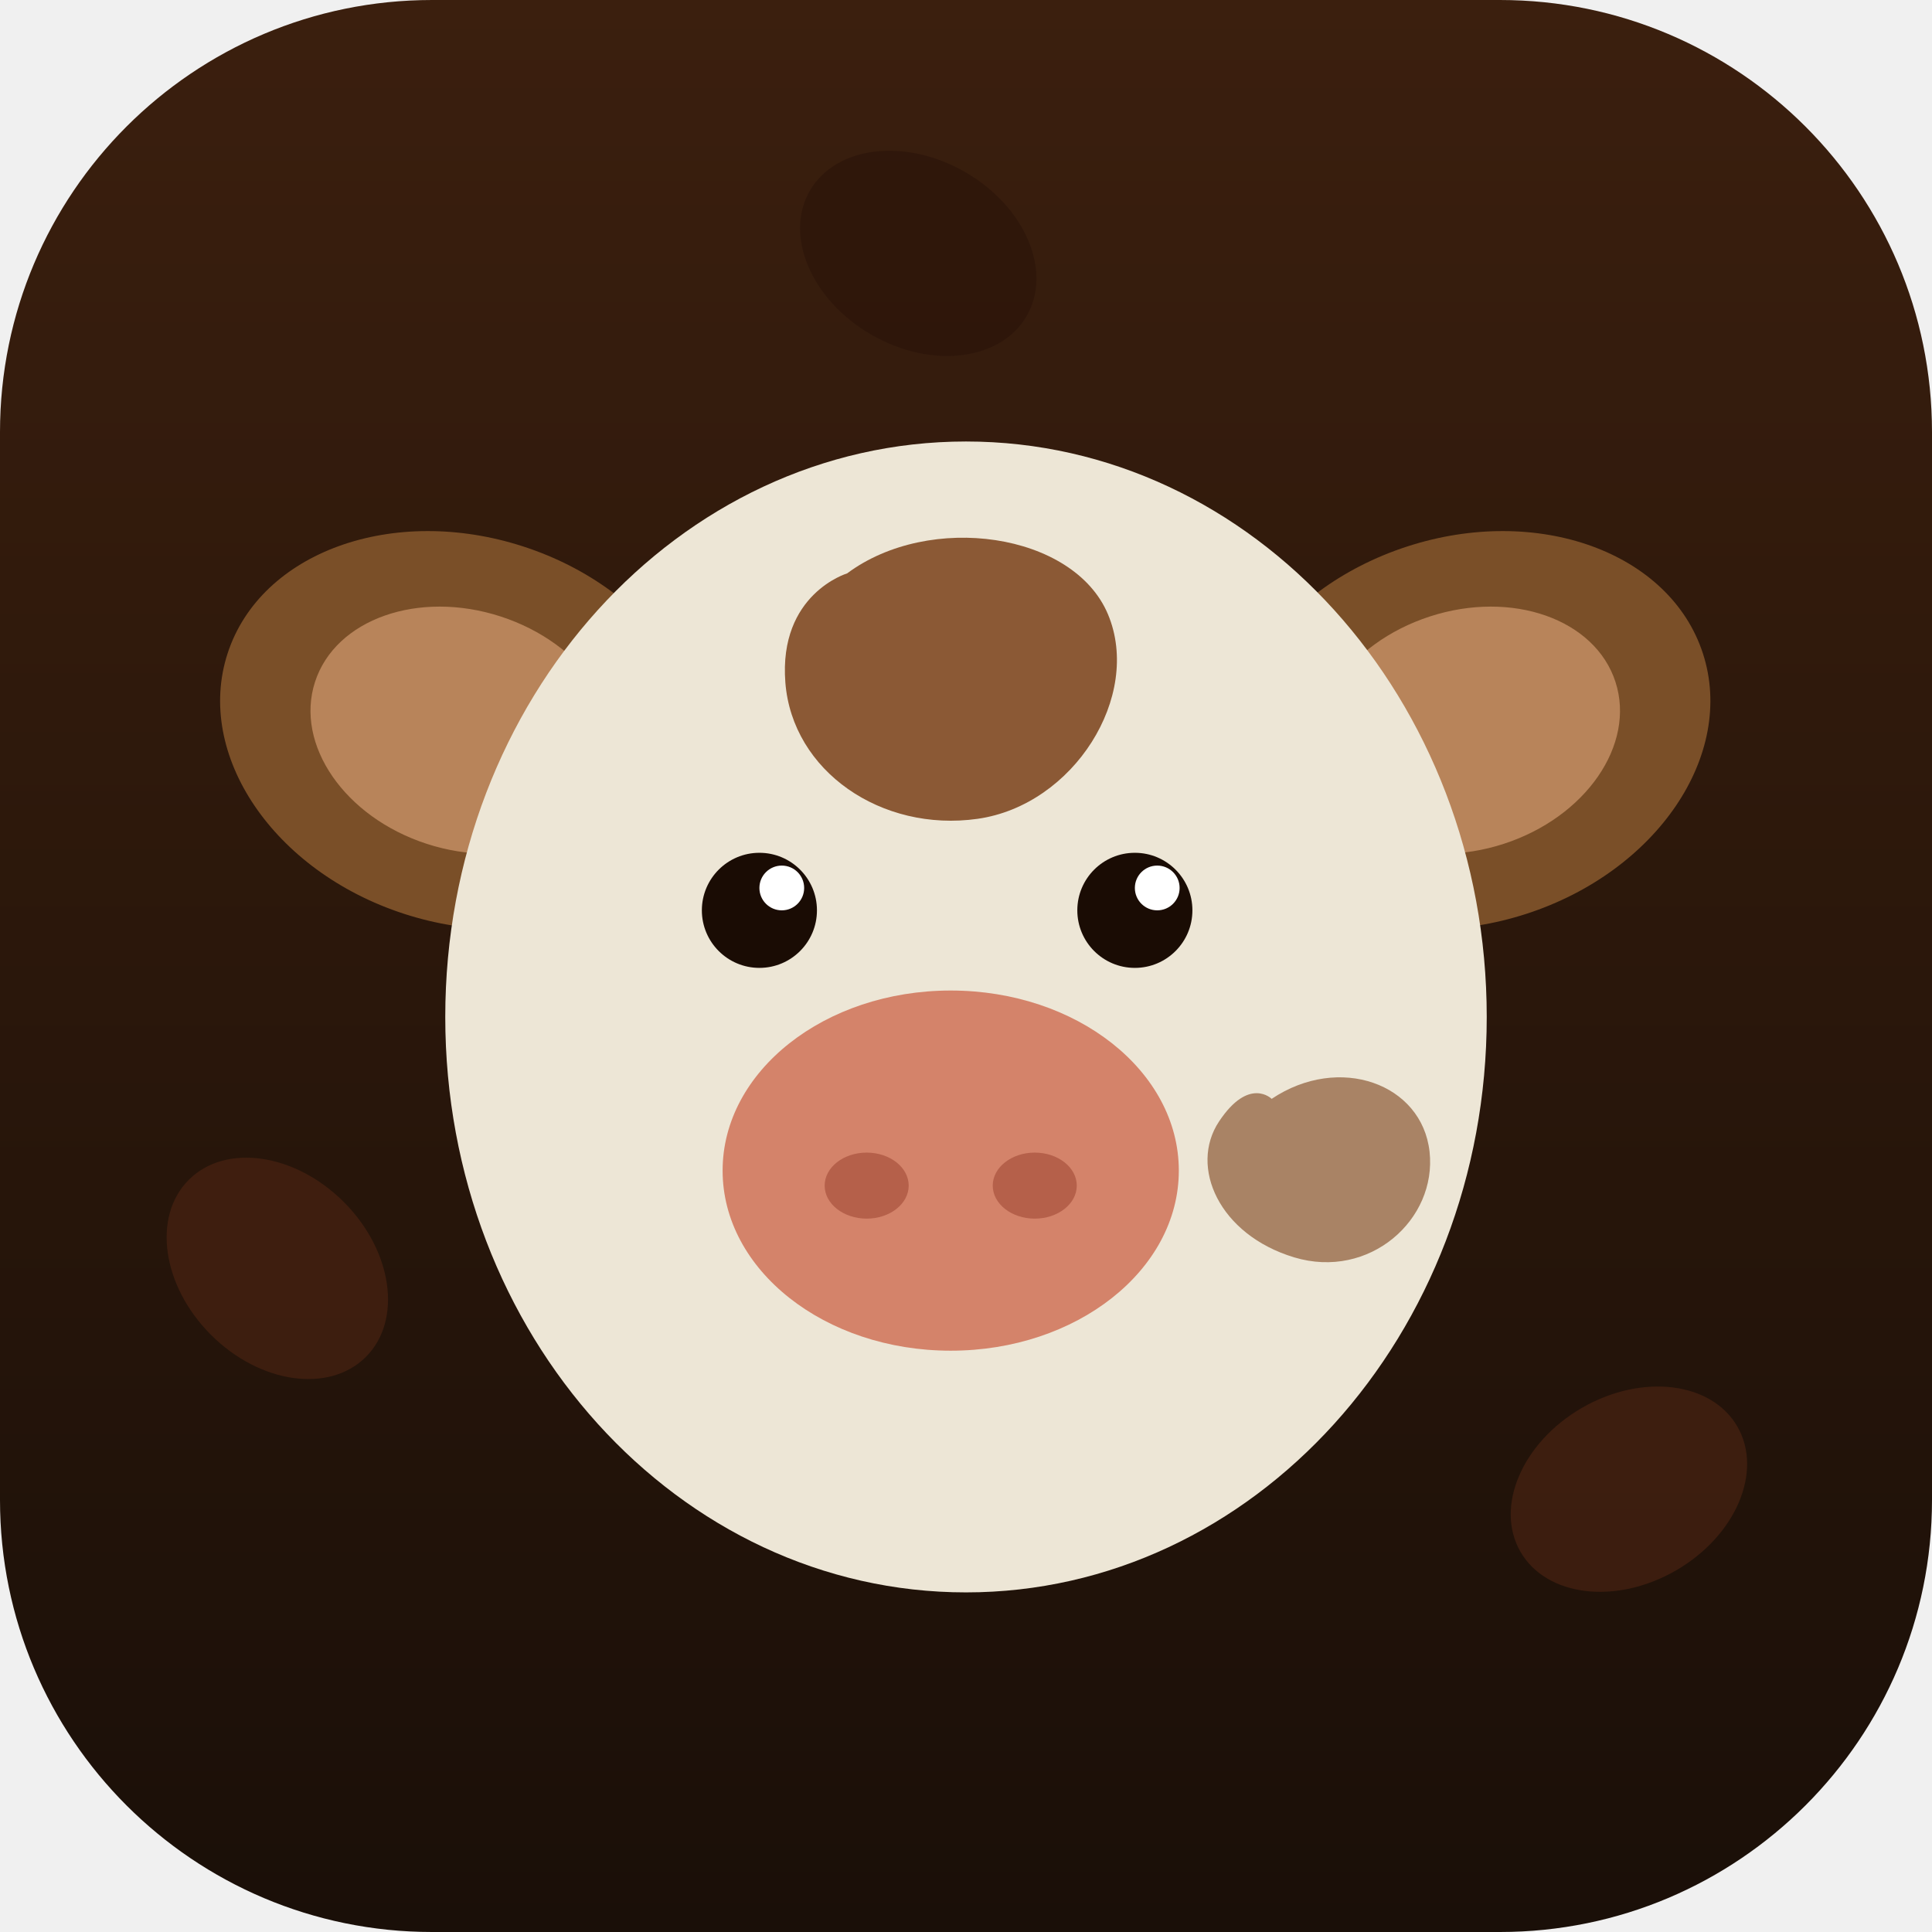
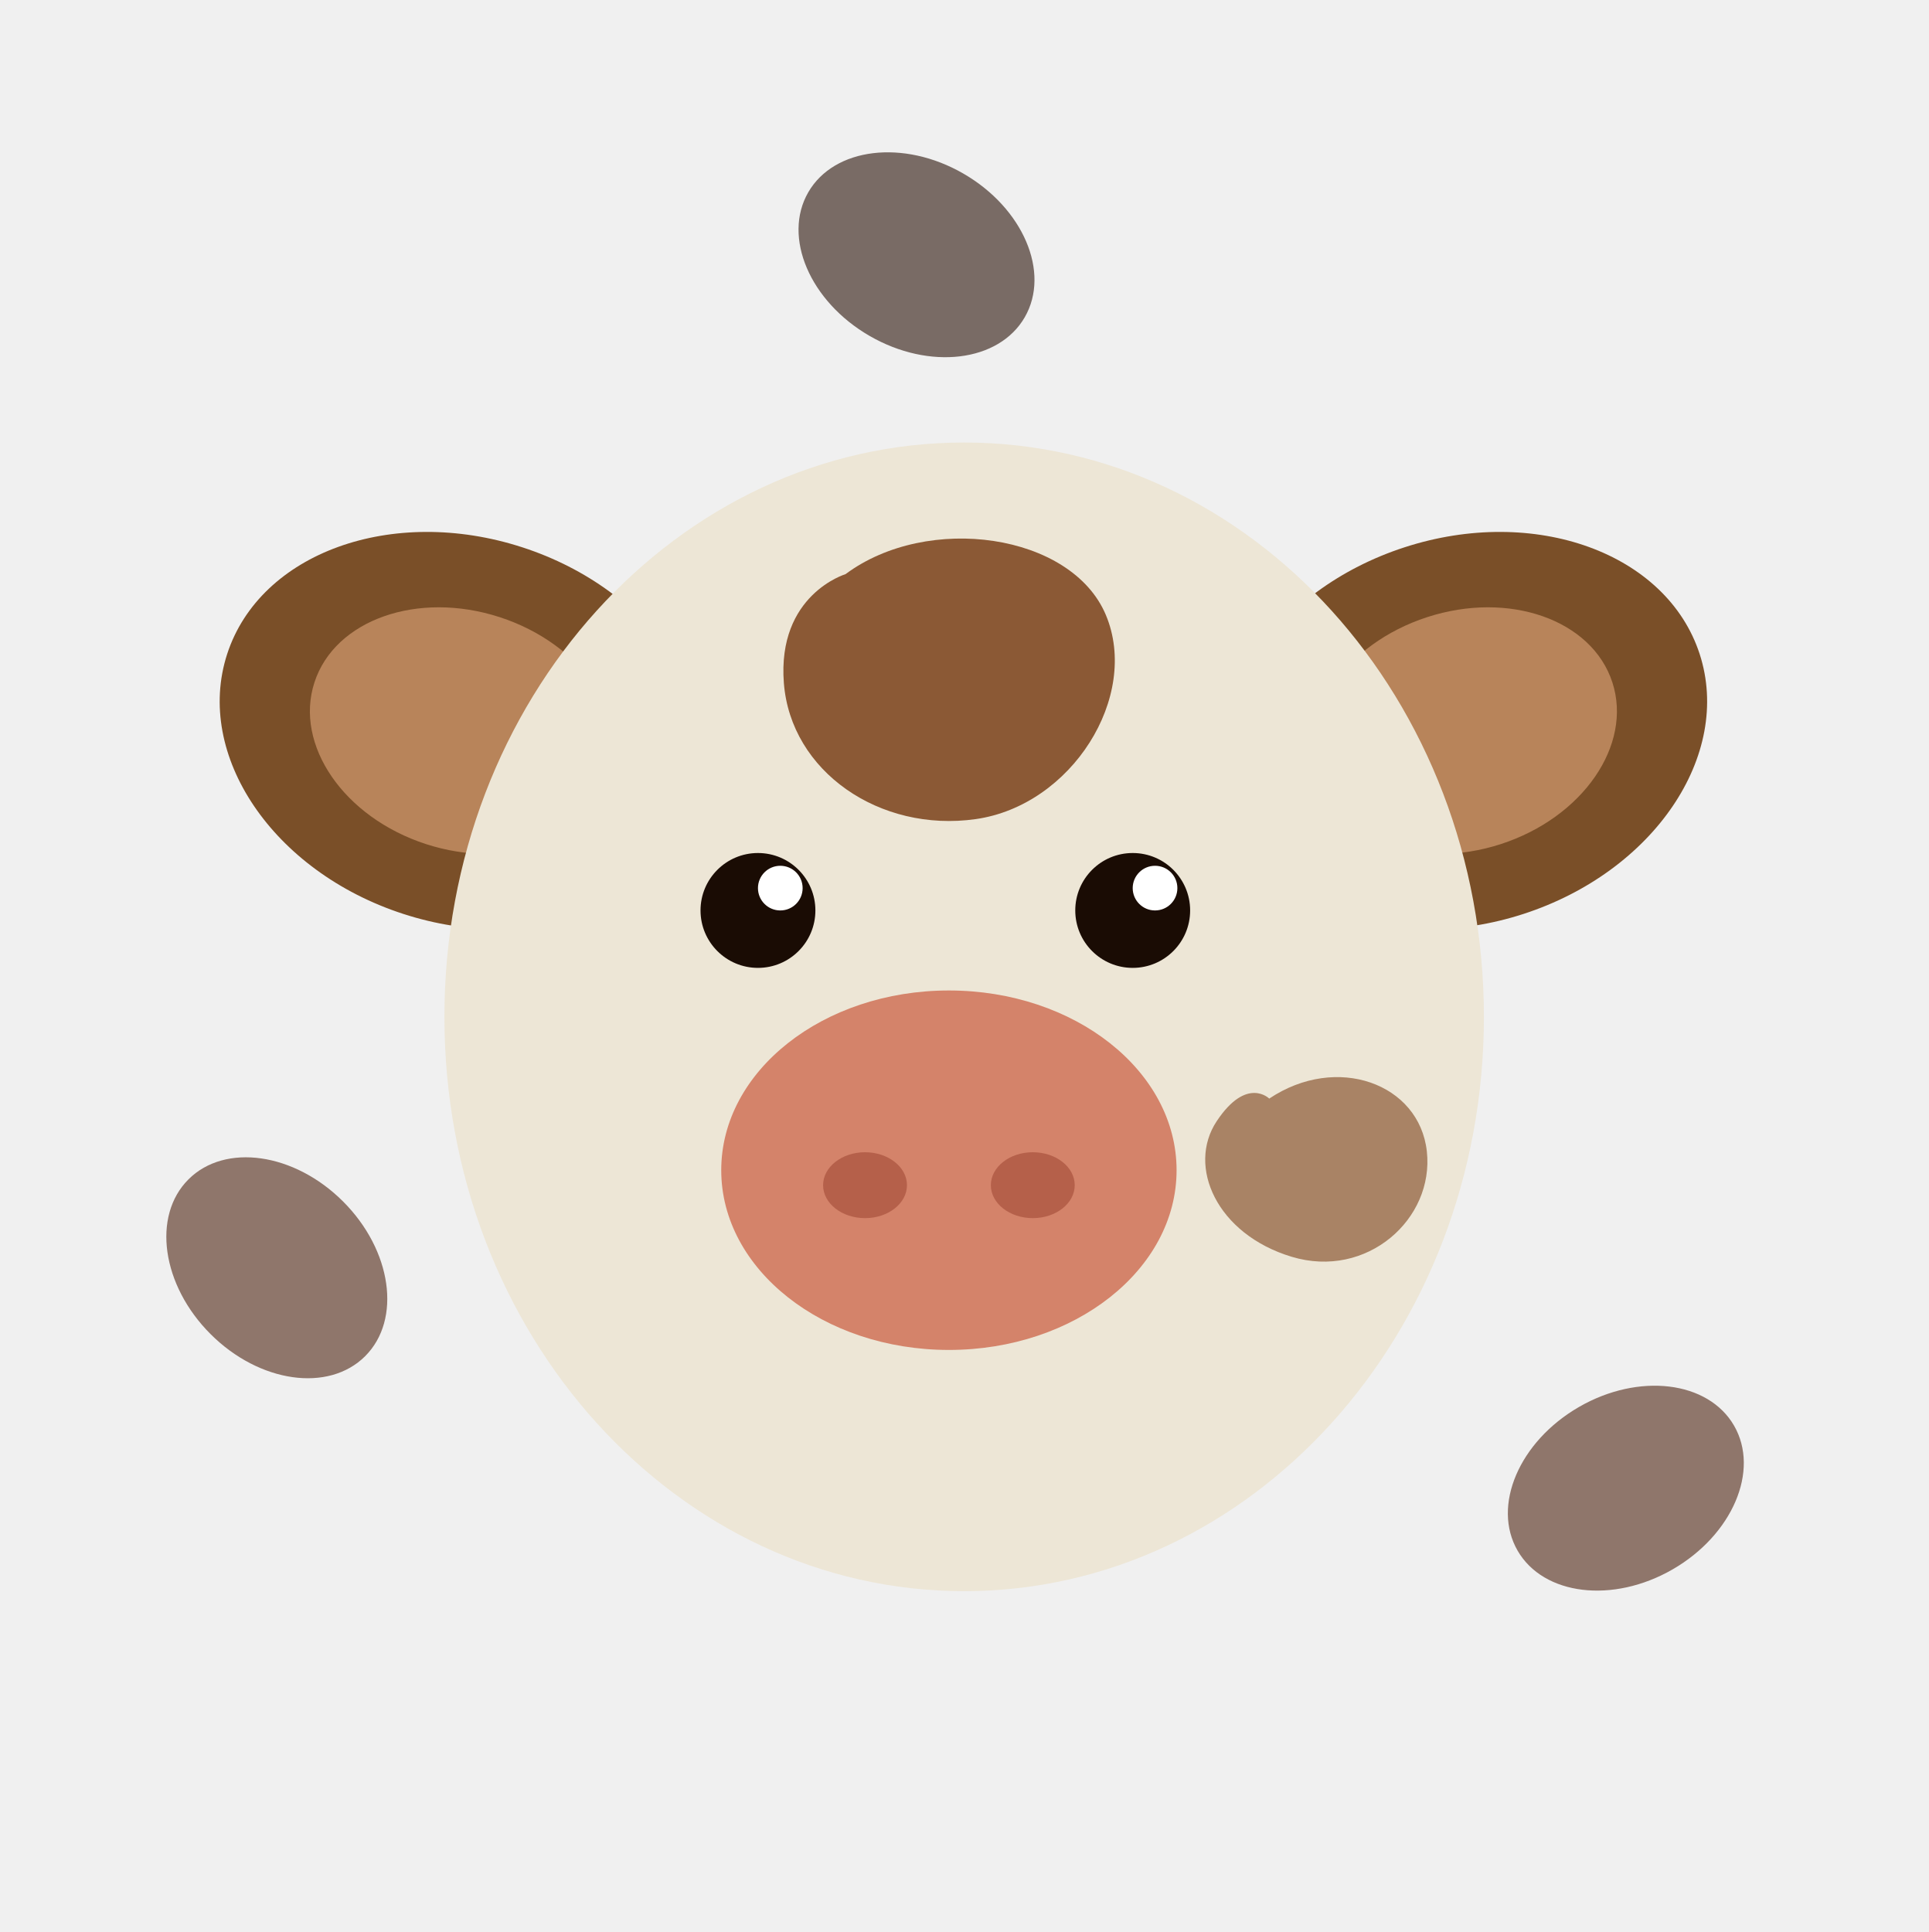
- <svg xmlns="http://www.w3.org/2000/svg" width="1024" height="1024" viewBox="0 0 1024 1024" fill="none">
-   <defs>
-     <linearGradient id="bg" x1="0" y1="0" x2="0" y2="1024" gradientUnits="userSpaceOnUse">
-       <stop offset="0" stop-color="#3B1F0E" />
-       <stop offset="1" stop-color="#1A0F08" />
-     </linearGradient>
-   </defs>
-   <rect width="1024" height="1024" rx="229" fill="url(#bg)" />
-   <g transform="translate(0,-1)">
-     <path opacity="0.6" d="M461.805 178.403C493.55 196.731 530.427 192.288 544.173 168.48C557.919 144.671 543.328 110.513 511.583 92.185C479.839 73.858 442.961 78.301 429.215 102.109C415.47 125.918 430.06 160.076 461.805 178.403Z" fill="#2A1309" style="fill:#2A1309;fill:color(display-p3 0.167 0.073 0.034);fill-opacity:1;" />
-     <path opacity="0.6" d="M888.257 833.403C856.512 851.731 819.635 847.288 805.889 823.48C792.143 799.671 806.734 765.513 838.479 747.185C870.223 728.858 907.101 733.301 920.847 757.109C934.592 780.918 920.001 815.076 888.257 833.403Z" fill="#4F2412" style="fill:#4F2412;fill:color(display-p3 0.311 0.141 0.07);fill-opacity:1;" />
-     <path opacity="0.6" d="M111.794 708.458C85.875 682.539 80.622 645.768 100.062 626.329C119.501 606.889 156.272 612.142 182.191 638.062C208.111 663.981 213.363 700.752 193.924 720.191C174.484 739.631 137.714 734.378 111.794 708.458Z" fill="#4F2412" style="fill:#4F2412;fill:color(display-p3 0.311 0.141 0.07);fill-opacity:1;" />
-     <path d="M809.055 485.337C739.937 507.795 669.747 482.421 652.28 428.663C634.813 374.905 676.684 313.12 745.801 290.663C814.918 268.205 885.109 293.579 902.576 347.337C920.042 401.095 878.172 462.88 809.055 485.337Z" fill="#7A4F28" style="fill:#7A4F28;fill:color(display-p3 0.478 0.31 0.157);fill-opacity:1;" />
-     <path d="M797.006 448.256C753.488 462.396 709.444 446.881 698.631 413.603C687.818 380.324 714.331 341.884 757.849 327.744C801.367 313.604 845.412 329.119 856.224 362.397C867.037 395.676 840.524 434.116 797.006 448.256Z" fill="#B8845A" style="fill:#B8845A;fill:color(display-p3 0.722 0.518 0.353);fill-opacity:1;" />
-     <path d="M214.148 485.337C283.265 507.795 353.455 482.421 370.922 428.663C388.389 374.905 346.518 313.12 277.401 290.663C208.284 268.205 138.094 293.579 120.627 347.337C103.16 401.095 145.031 462.88 214.148 485.337Z" fill="#7A4F28" style="fill:#7A4F28;fill:color(display-p3 0.478 0.31 0.157);fill-opacity:1;" />
-     <path d="M226.196 448.256C269.714 462.396 313.758 446.881 324.571 413.603C335.384 380.324 308.871 341.884 265.353 327.744C221.835 313.604 177.791 329.119 166.978 362.397C156.165 395.676 182.678 434.116 226.196 448.256Z" fill="#B8845A" style="fill:#B8845A;fill:color(display-p3 0.722 0.518 0.353);fill-opacity:1;" />
-     <path d="M512 845C664.431 845 788 708.447 788 540C788 371.553 664.431 235 512 235C359.569 235 236 371.553 236 540C236 708.447 359.569 845 512 845Z" fill="#EDE6D6" style="fill:#EDE6D6;fill:color(display-p3 0.929 0.902 0.839);fill-opacity:1;" />
-     <path opacity="0.7" d="M674.006 583.414C709.873 559.409 753.711 575.413 757.696 611.42C761.682 647.428 725.814 679.435 685.961 667.433C646.109 655.43 630.168 619.422 646.109 595.417C662.05 571.412 674.006 583.414 674.006 583.414Z" fill="#8B5935" style="fill:#8B5935;fill:color(display-p3 0.545 0.349 0.208);fill-opacity:1;" />
-     <path d="M402.5 514C419.345 514 433 500.345 433 483.5C433 466.655 419.345 453 402.5 453C385.655 453 372 466.655 372 483.5C372 500.345 385.655 514 402.5 514Z" fill="#1A0C04" style="fill:#1A0C04;fill:color(display-p3 0.102 0.047 0.016);fill-opacity:1;" />
-     <path d="M414.361 483.5C420.912 483.5 426.222 478.19 426.222 471.639C426.222 465.088 420.912 459.778 414.361 459.778C407.81 459.778 402.5 465.088 402.5 471.639C402.5 478.19 407.81 483.5 414.361 483.5Z" fill="white" style="fill:white;fill-opacity:1;" />
-     <path d="M601.5 514C618.345 514 632 500.345 632 483.5C632 466.655 618.345 453 601.5 453C584.655 453 571 466.655 571 483.5C571 500.345 584.655 514 601.5 514Z" fill="#1A0C04" style="fill:#1A0C04;fill:color(display-p3 0.102 0.047 0.016);fill-opacity:1;" />
-     <path d="M613.361 483.5C619.912 483.5 625.222 478.19 625.222 471.639C625.222 465.088 619.912 459.778 613.361 459.778C606.81 459.778 601.5 465.088 601.5 471.639C601.5 478.19 606.81 483.5 613.361 483.5Z" fill="white" style="fill:white;fill-opacity:1;" />
-     <path d="M503.9 716.895C570.671 716.895 624.8 674.161 624.8 621.447C624.8 568.733 570.671 526 503.9 526C437.129 526 383 568.733 383 621.447C383 674.161 437.129 716.895 503.9 716.895Z" fill="#D4836A" style="fill:#D4836A;fill:color(display-p3 0.831 0.514 0.416);fill-opacity:1;" />
-     <path d="M459.358 646.9C471.658 646.9 481.629 639.066 481.629 629.401C481.629 619.737 471.658 611.903 459.358 611.903C447.058 611.903 437.087 619.737 437.087 629.401C437.087 639.066 447.058 646.9 459.358 646.9Z" fill="#B5604A" style="fill:#B5604A;fill:color(display-p3 0.71 0.377 0.29);fill-opacity:1;" />
-     <path d="M548.442 646.9C560.742 646.9 570.713 639.066 570.713 629.401C570.713 619.737 560.742 611.903 548.442 611.903C536.142 611.903 526.171 619.737 526.171 629.401C526.171 639.066 536.142 646.9 548.442 646.9Z" fill="#B5604A" style="fill:#B5604A;fill:color(display-p3 0.71 0.377 0.29);fill-opacity:1;" />
-     <path d="M448.999 304.909C492.656 272.388 569.057 283.228 587.248 326.59C605.438 369.952 569.057 427.768 518.123 434.995C467.19 442.222 419.894 409.7 416.256 362.725C412.618 315.75 448.999 304.909 448.999 304.909Z" fill="#8B5935" style="fill:#8B5935;fill:color(display-p3 0.545 0.349 0.208);fill-opacity:1;" />
-   </g>
+ <svg xmlns="http://www.w3.org/2000/svg" width="1024" height="1026" viewBox="0 0 1024 1026" fill="none">
+   <path opacity="0.6" d="M461.805 178.403C493.55 196.731 530.427 192.288 544.173 168.48C557.919 144.671 543.328 110.513 511.583 92.185C479.839 73.858 442.961 78.301 429.215 102.109C415.47 125.918 430.06 160.076 461.805 178.403Z" fill="#2A1309" style="fill:#2A1309;fill:color(display-p3 0.167 0.073 0.034);fill-opacity:1;" />
+   <path opacity="0.6" d="M888.257 833.403C856.512 851.731 819.635 847.288 805.889 823.48C792.143 799.671 806.734 765.513 838.479 747.185C870.223 728.858 907.101 733.301 920.847 757.109C934.592 780.918 920.001 815.076 888.257 833.403Z" fill="#4F2412" style="fill:#4F2412;fill:color(display-p3 0.311 0.141 0.07);fill-opacity:1;" />
+   <path opacity="0.6" d="M111.794 708.458C85.875 682.539 80.622 645.768 100.062 626.329C119.501 606.889 156.272 612.142 182.191 638.062C208.111 663.981 213.363 700.752 193.924 720.191C174.484 739.631 137.714 734.378 111.794 708.458Z" fill="#4F2412" style="fill:#4F2412;fill:color(display-p3 0.311 0.141 0.07);fill-opacity:1;" />
+   <path d="M809.055 485.337C739.937 507.795 669.747 482.421 652.28 428.663C634.813 374.905 676.684 313.12 745.801 290.663C814.918 268.205 885.109 293.579 902.576 347.337C920.042 401.095 878.172 462.88 809.055 485.337Z" fill="#7A4F28" style="fill:#7A4F28;fill:color(display-p3 0.478 0.31 0.157);fill-opacity:1;" />
+   <path d="M797.006 448.256C753.488 462.396 709.444 446.881 698.631 413.603C687.818 380.324 714.331 341.884 757.849 327.744C801.367 313.604 845.412 329.119 856.224 362.397C867.037 395.676 840.524 434.116 797.006 448.256Z" fill="#B8845A" style="fill:#B8845A;fill:color(display-p3 0.722 0.518 0.353);fill-opacity:1;" />
+   <path d="M214.148 485.337C283.265 507.795 353.455 482.421 370.922 428.663C388.389 374.905 346.518 313.12 277.401 290.663C208.284 268.205 138.094 293.579 120.627 347.337C103.16 401.095 145.031 462.88 214.148 485.337Z" fill="#7A4F28" style="fill:#7A4F28;fill:color(display-p3 0.478 0.31 0.157);fill-opacity:1;" />
+   <path d="M226.196 448.256C269.714 462.396 313.758 446.881 324.571 413.603C335.384 380.324 308.871 341.884 265.353 327.744C221.835 313.604 177.791 329.119 166.978 362.397C156.165 395.676 182.678 434.116 226.196 448.256Z" fill="#B8845A" style="fill:#B8845A;fill:color(display-p3 0.722 0.518 0.353);fill-opacity:1;" />
+   <path d="M512 845C664.431 845 788 708.447 788 540C788 371.553 664.431 235 512 235C359.569 235 236 371.553 236 540C236 708.447 359.569 845 512 845Z" fill="#EDE6D6" style="fill:#EDE6D6;fill:color(display-p3 0.929 0.902 0.839);fill-opacity:1;" />
+   <path opacity="0.7" d="M674.006 583.414C709.873 559.409 753.711 575.413 757.696 611.42C761.682 647.428 725.814 679.435 685.961 667.433C646.109 655.43 630.168 619.422 646.109 595.417C662.05 571.412 674.006 583.414 674.006 583.414Z" fill="#8B5935" style="fill:#8B5935;fill:color(display-p3 0.545 0.349 0.208);fill-opacity:1;" />
+   <path d="M402.5 514C419.345 514 433 500.345 433 483.5C433 466.655 419.345 453 402.5 453C385.655 453 372 466.655 372 483.5C372 500.345 385.655 514 402.5 514Z" fill="#1A0C04" style="fill:#1A0C04;fill:color(display-p3 0.102 0.047 0.016);fill-opacity:1;" />
+   <path d="M414.361 483.5C420.912 483.5 426.222 478.19 426.222 471.639C426.222 465.088 420.912 459.778 414.361 459.778C407.81 459.778 402.5 465.088 402.5 471.639C402.5 478.19 407.81 483.5 414.361 483.5Z" fill="white" style="fill:white;fill-opacity:1;" />
+   <path d="M601.5 514C618.345 514 632 500.345 632 483.5C632 466.655 618.345 453 601.5 453C584.655 453 571 466.655 571 483.5C571 500.345 584.655 514 601.5 514Z" fill="#1A0C04" style="fill:#1A0C04;fill:color(display-p3 0.102 0.047 0.016);fill-opacity:1;" />
+   <path d="M613.361 483.5C619.912 483.5 625.222 478.19 625.222 471.639C625.222 465.088 619.912 459.778 613.361 459.778C606.81 459.778 601.5 465.088 601.5 471.639C601.5 478.19 606.81 483.5 613.361 483.5Z" fill="white" style="fill:white;fill-opacity:1;" />
+   <path d="M503.9 716.895C570.671 716.895 624.8 674.161 624.8 621.447C624.8 568.733 570.671 526 503.9 526C437.129 526 383 568.733 383 621.447C383 674.161 437.129 716.895 503.9 716.895Z" fill="#D4836A" style="fill:#D4836A;fill:color(display-p3 0.831 0.514 0.416);fill-opacity:1;" />
+   <path d="M459.358 646.9C471.658 646.9 481.629 639.066 481.629 629.401C481.629 619.737 471.658 611.903 459.358 611.903C447.058 611.903 437.087 619.737 437.087 629.401C437.087 639.066 447.058 646.9 459.358 646.9Z" fill="#B5604A" style="fill:#B5604A;fill:color(display-p3 0.71 0.377 0.29);fill-opacity:1;" />
+   <path d="M548.442 646.9C560.742 646.9 570.713 639.066 570.713 629.401C570.713 619.737 560.742 611.903 548.442 611.903C536.142 611.903 526.171 619.737 526.171 629.401C526.171 639.066 536.142 646.9 548.442 646.9Z" fill="#B5604A" style="fill:#B5604A;fill:color(display-p3 0.71 0.377 0.29);fill-opacity:1;" />
+   <path d="M448.999 304.909C492.656 272.388 569.057 283.228 587.248 326.59C605.438 369.952 569.057 427.768 518.123 434.995C467.19 442.222 419.894 409.7 416.256 362.725C412.618 315.75 448.999 304.909 448.999 304.909Z" fill="#8B5935" style="fill:#8B5935;fill:color(display-p3 0.545 0.349 0.208);fill-opacity:1;" />
</svg>
